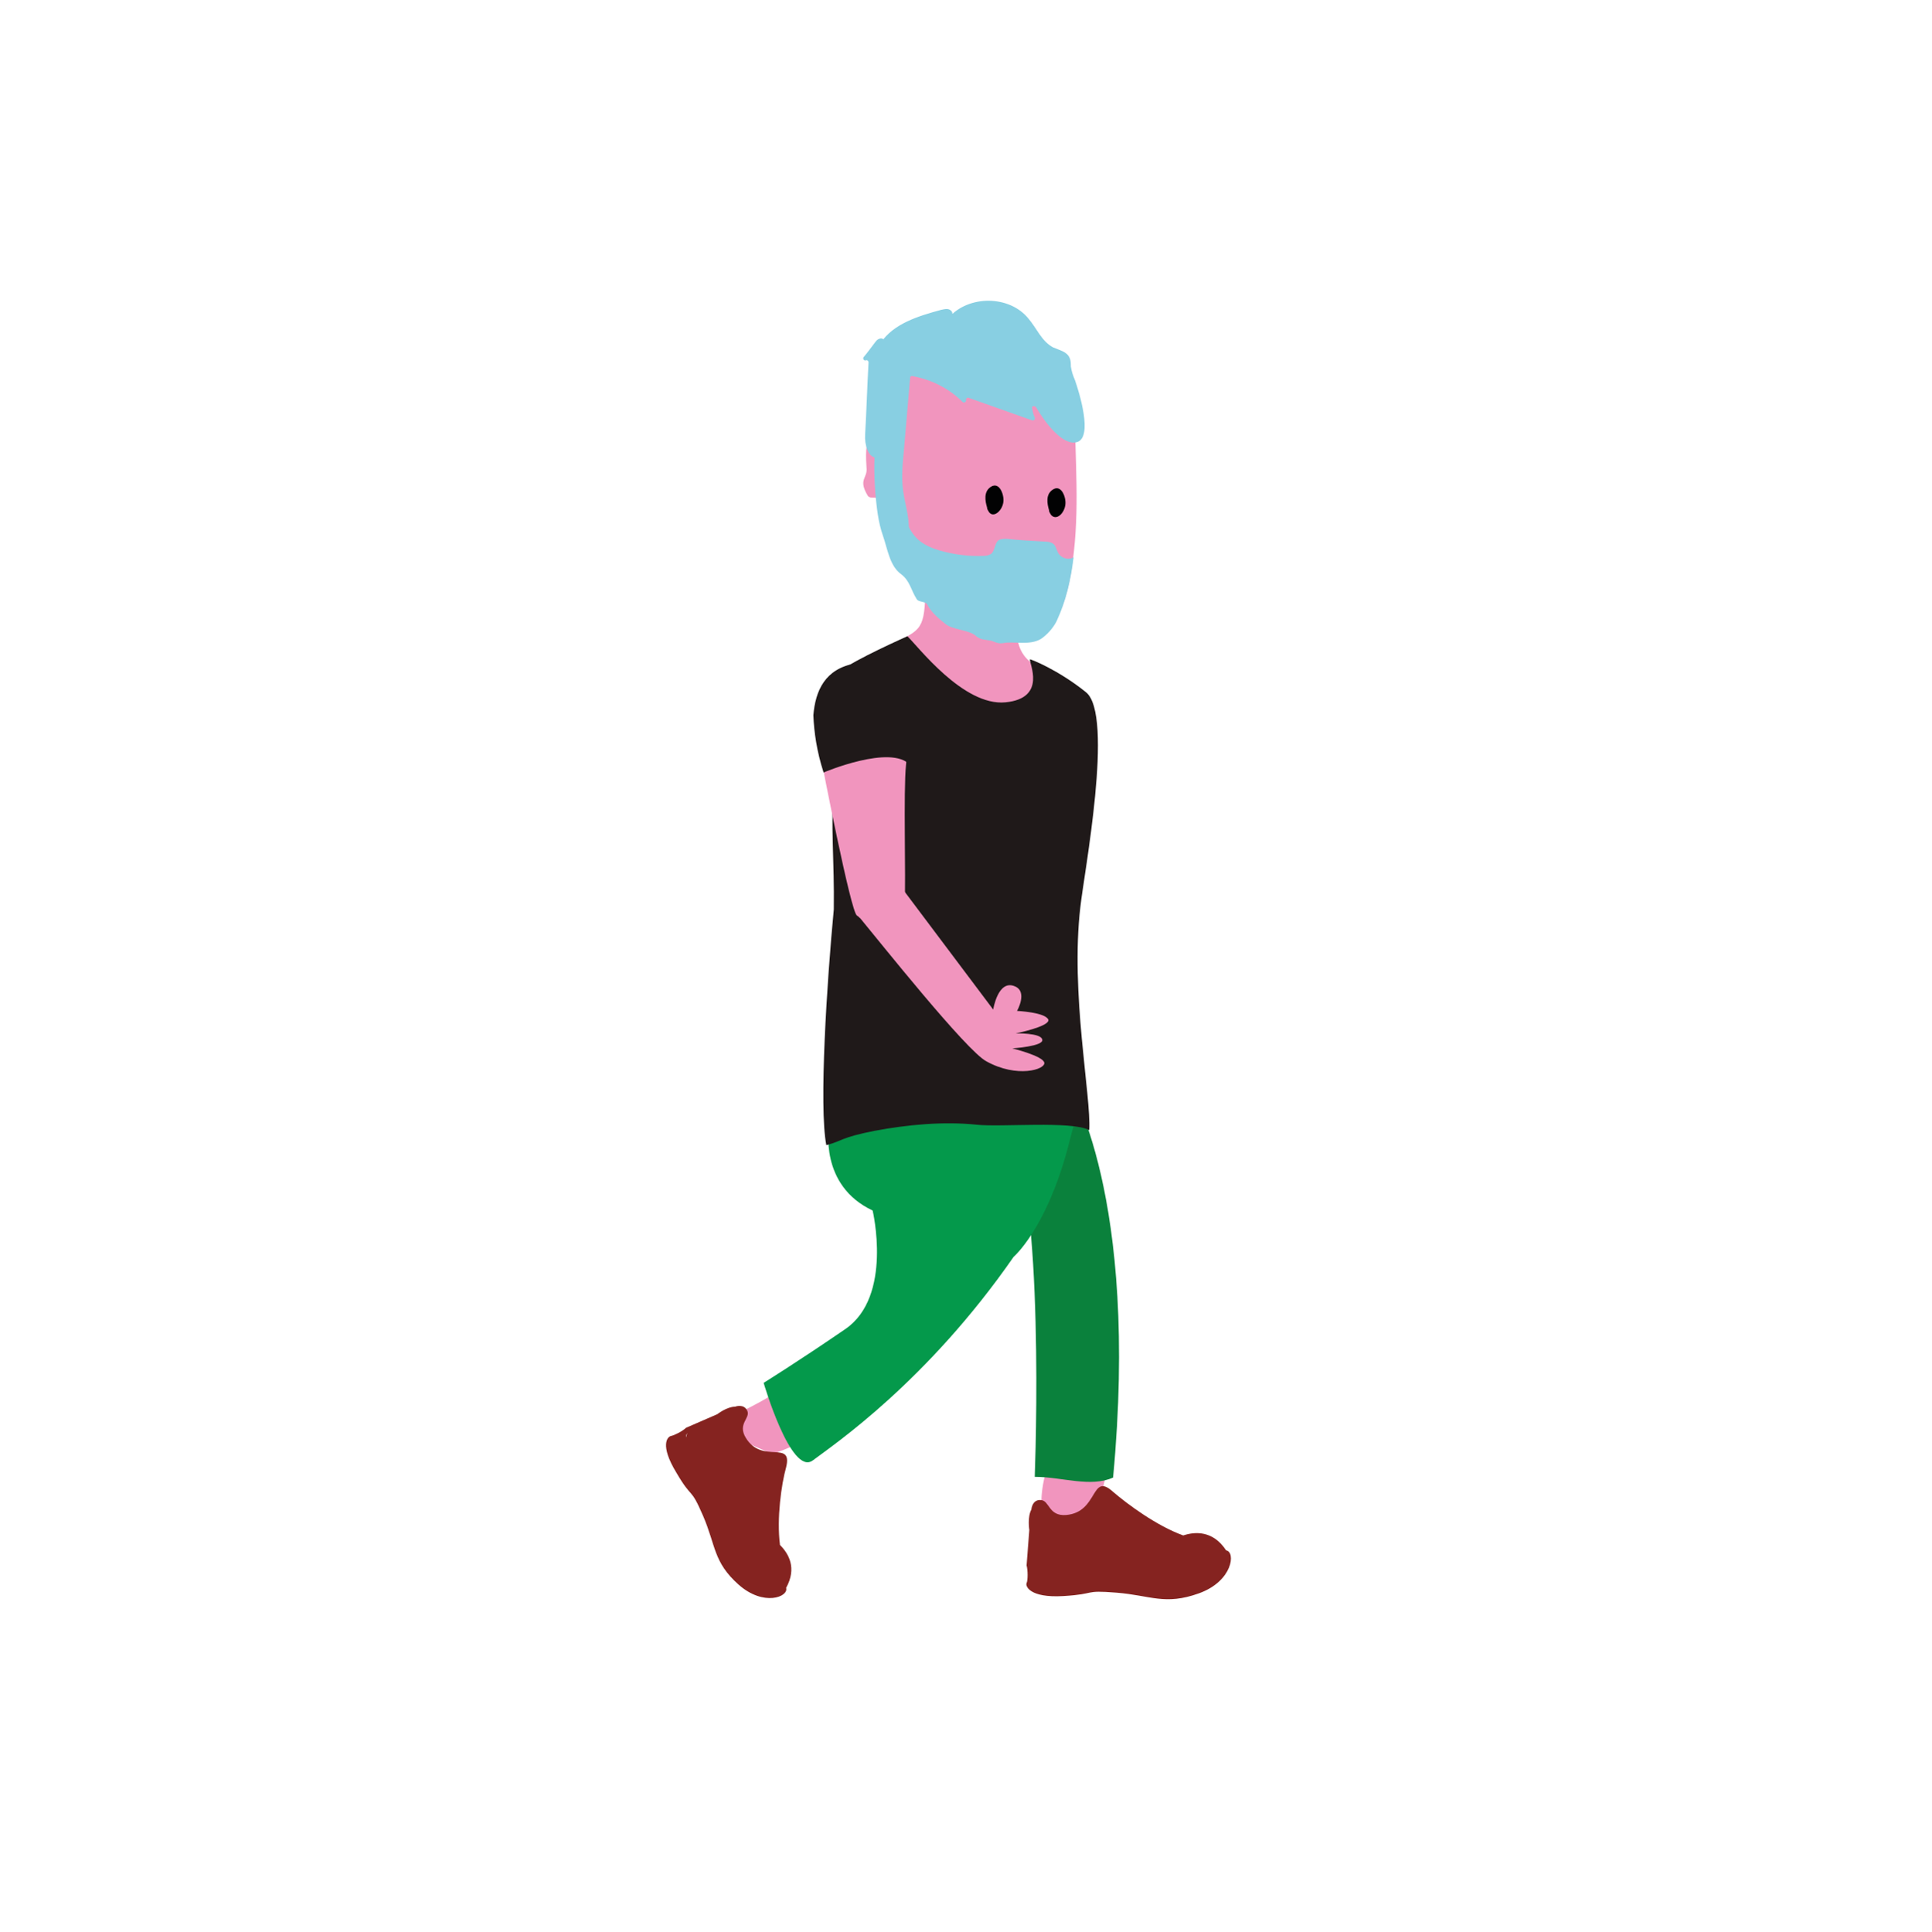
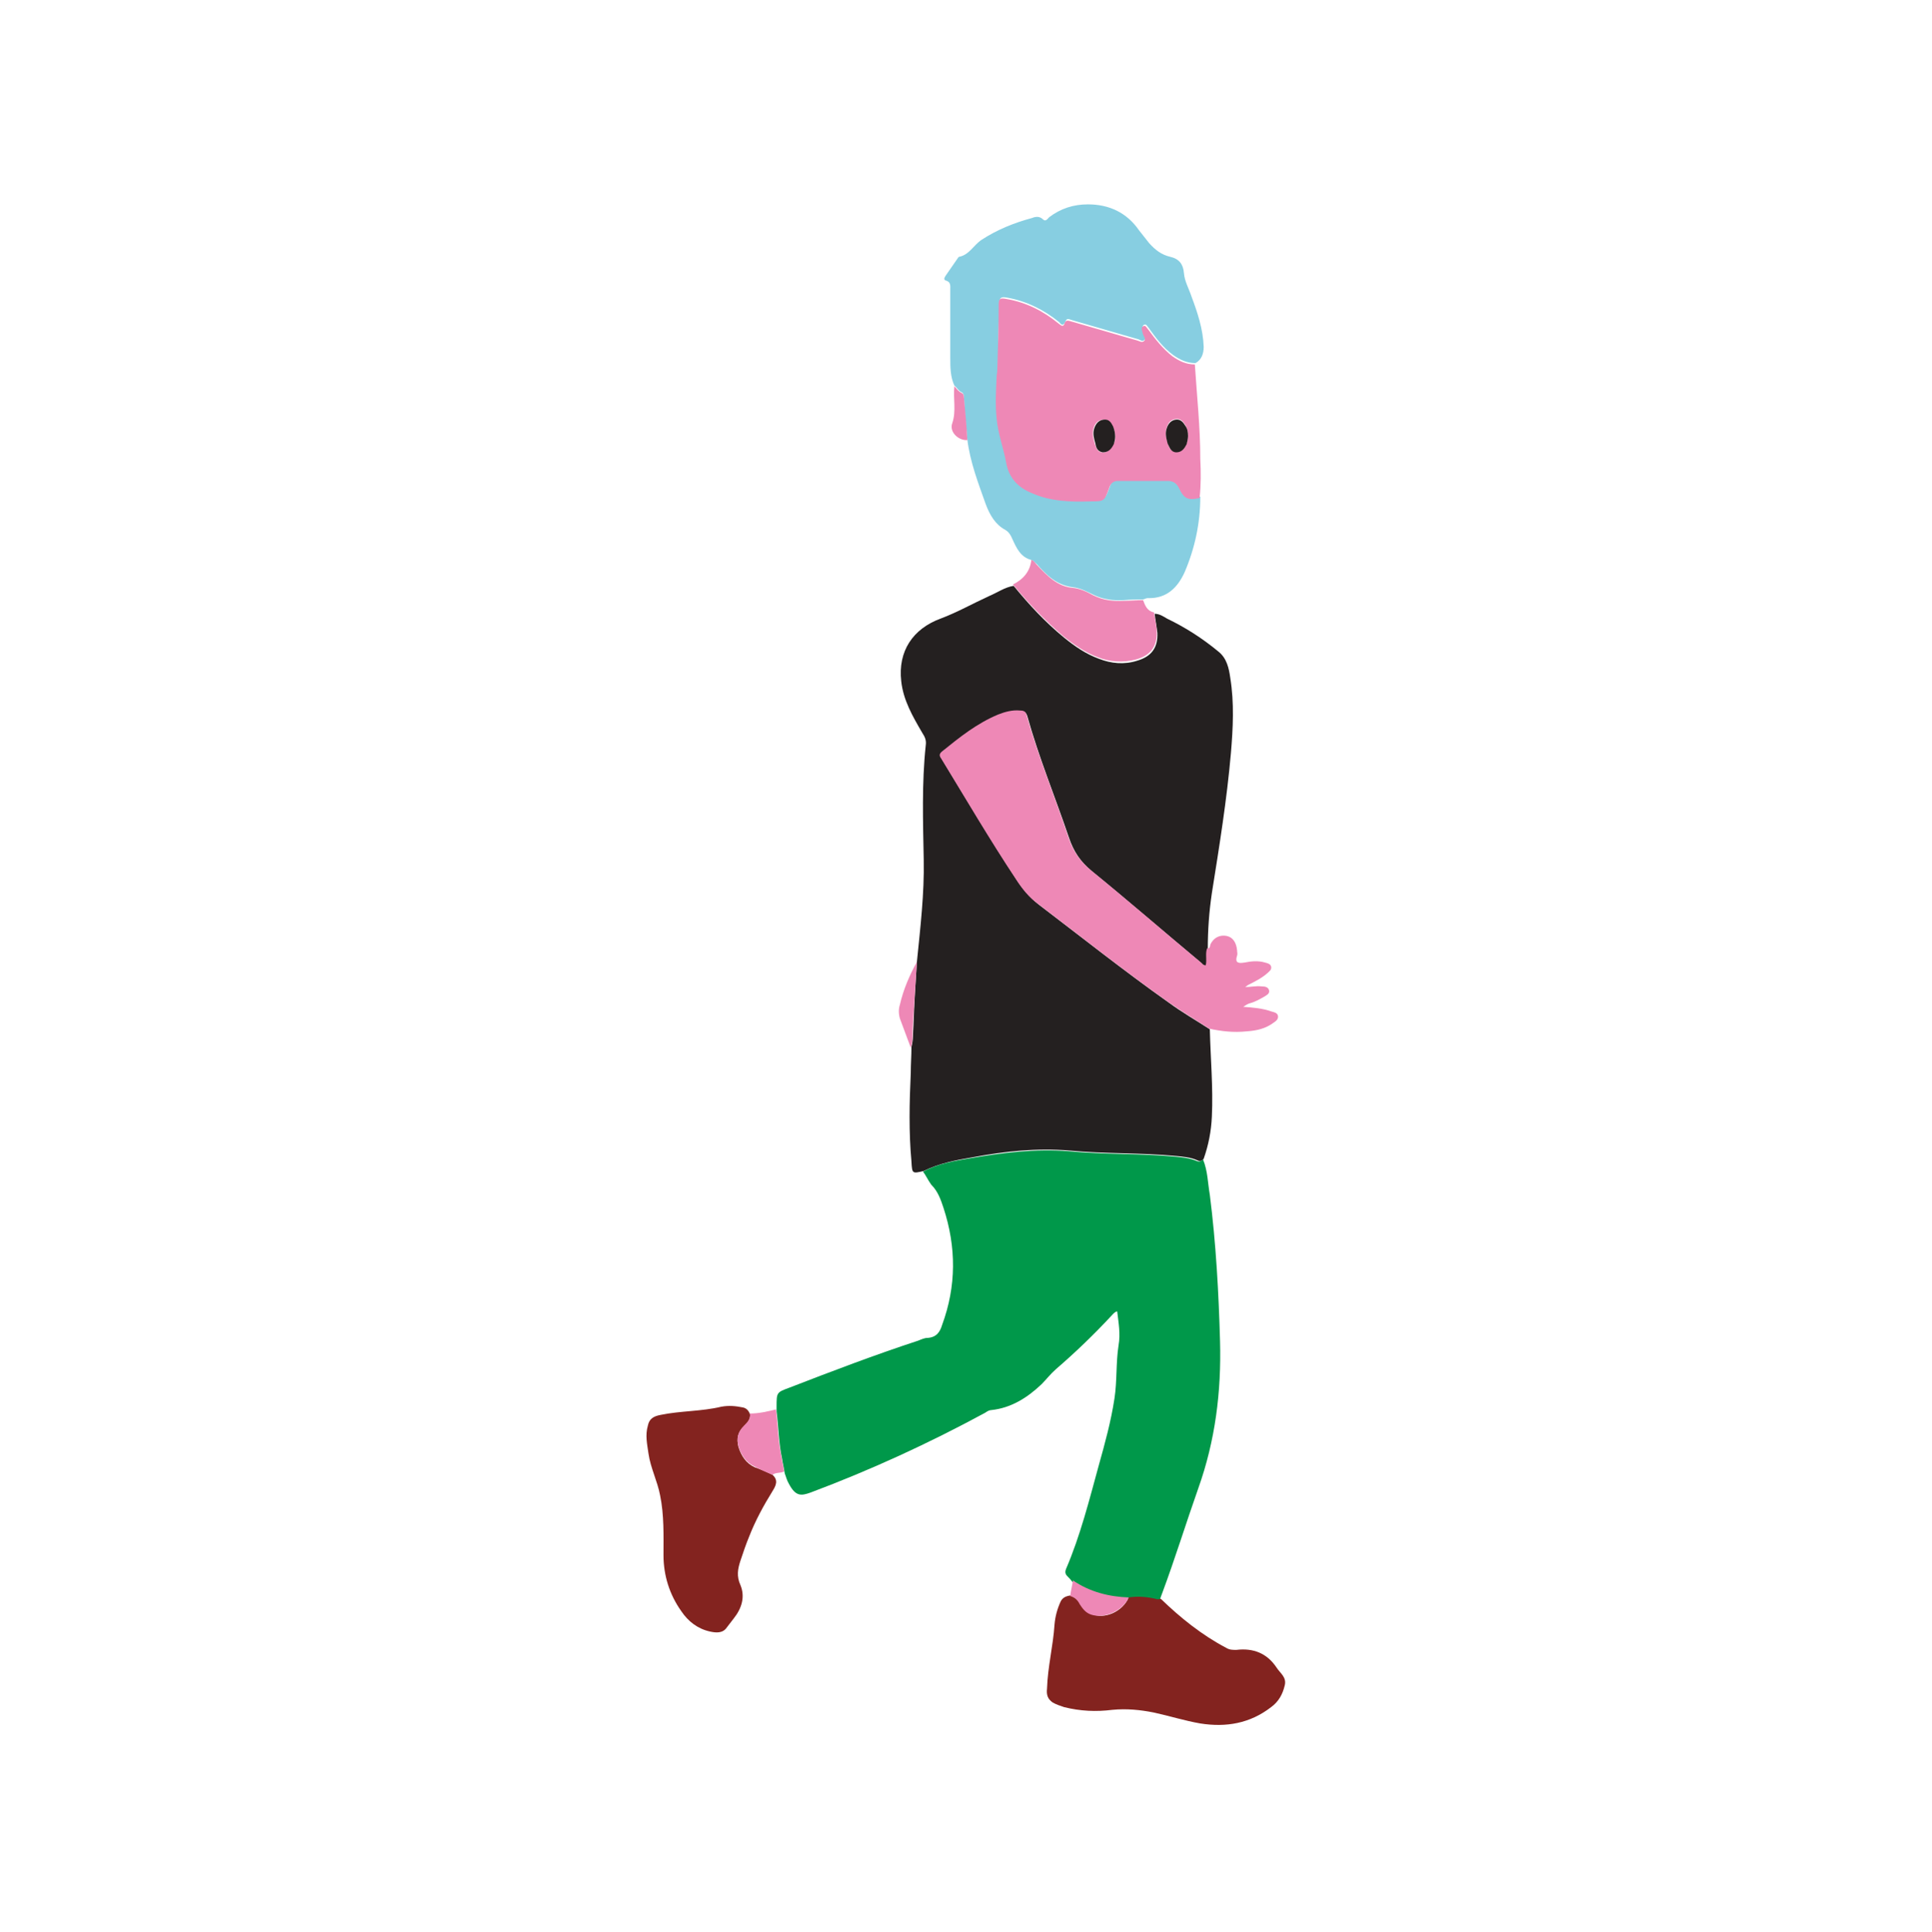
<svg xmlns="http://www.w3.org/2000/svg" version="1.1" id="Capa_1" x="0px" y="0px" viewBox="0 0 283.5 283.5" style="enable-background:new 0 0 283.5 283.5;" xml:space="preserve">
  <style type="text/css">
- 	.st0{fill:#F195BE;}
- 	.st1{fill:#852320;}
- 	.st2{fill:#0A813C;}
- 	.st3{fill:#88CFE2;}
- 	.st4{fill:#020203;}
- 	.st5{fill:#04994B;}
- 	.st6{fill:#1F1919;}
+ 	.st0{fill:#242020;}
+ 	.st1{fill:#00984A;}
+ 	.st2{fill:#87CEE1;}
+ 	.st3{fill:#EE88B6;}
+ 	.st4{fill:#83231F;}
</style>
  <g>
-     <path class="st0" d="M162.9,215.1c-1.5-0.8-3-0.5-5.4-0.2c-1,0.1-2.2,0.3-3.3,1.1c-0.3,0.2-0.5,0.3-0.8,0.6   c-0.4,1.5-0.8,4.3-0.3,5.9c1,3.2,8.6-1.1,9.4-2.5c0.7-1.1-0.9-0.1-0.4-1.7C161.7,218.6,162.5,216.2,162.9,215.1z" />
-     <path class="st1" d="M180,227.6c-1.9-2.9-4.5-2.8-6.3-2.2c-3.9-1.4-8.2-4.6-10.3-6.4c-3.3-3-2.1,3-6.9,3.4   c-2.6,0.2-2.4-2.1-3.7-2.2c-1.3-0.1-1.4,1.4-1.4,1.4c-0.6,1.1-0.3,3-0.3,3l-0.4,5.2c0.2,0.7,0.2,2.2,0,2.6   c-0.2,0.4,0.4,2.2,5.4,1.9s2.8-0.9,7.8-0.5s7.1,1.9,12.1,0.1C181,232.1,181.4,227.8,180,227.6z M151.6,230c0.1,0.2,0.3,0.3,0.4,0.4   C151.9,230.3,151.7,230.2,151.6,230z" />
+     <path class="st0" d="M134.6,141.2c0.5-5,1.1-10,1-15c-0.1-5.6-0.3-11.2,0.3-16.8c0.1-0.7-0.1-1.2-0.5-1.8c-1.4-2.4-2.8-4.8-3.1-7.6   c-0.5-4.4,1.7-7.7,5.8-9.2c2.4-0.9,4.7-2.2,7.1-3.3c1.2-0.5,2.3-1.3,3.6-1.5c2.2,2.7,4.6,5.3,7.4,7.6c1.6,1.3,3.2,2.4,5.1,3.1   c1.8,0.7,3.7,0.9,5.6,0.3c2.1-0.6,3.1-1.9,3-4.1c-0.1-0.9-0.3-1.9-0.4-2.8c0.7,0,1.3,0.4,1.8,0.7c2.7,1.3,5.2,2.9,7.5,4.8   c1.3,1,1.6,2.5,1.8,3.9c0.6,3.7,0.4,7.4,0.1,11c-0.6,6.9-1.7,13.7-2.8,20.6c-0.4,2.7-0.6,5.4-0.6,8.2c-0.3,0.8,0,1.7-0.2,2.5   c-0.4,0-0.5-0.2-0.7-0.4c-5.4-4.5-10.7-9.1-16.1-13.5c-1.7-1.4-2.7-2.9-3.4-5c-2-5.9-4.4-11.7-6.1-17.8c-0.2-0.6-0.5-0.7-1-0.7   c-1.1-0.1-2.2,0.2-3.2,0.6c-3.1,1.2-5.7,3.3-8.2,5.4c-0.5,0.4-0.3,0.7-0.1,1.1c3.6,5.9,7.1,11.8,10.9,17.6c0.9,1.4,2,2.7,3.3,3.7   c6.3,4.8,12.6,9.8,19.1,14.4c1.9,1.4,4,2.6,6,3.9c0.1,4.3,0.5,8.5,0.3,12.8c-0.1,2.2-0.5,4.2-1.2,6.2c-0.3,0.4-0.6,0.4-1,0.2   c-0.9-0.4-2-0.5-3-0.6c-5.2-0.5-10.5-0.3-15.7-0.8c-4.8-0.4-9.5,0.1-14.3,1c-2.4,0.4-4.9,0.9-7.1,2c-1.7,0.4-1.7,0.4-1.8-1.4   c-0.4-4.3-0.3-8.7-0.1-13c0-1.3,0.1-2.5,0.1-3.8c0.3-1.1,0.2-2.1,0.3-3.2C134.2,147.4,134.4,144.3,134.6,141.2z" />
+     <path class="st1" d="M135.5,172c2.2-1.2,4.7-1.6,7.1-2c4.7-0.8,9.5-1.4,14.3-1c5.2,0.5,10.5,0.3,15.7,0.8c1,0.1,2,0.2,3,0.6   c0.4,0.2,0.7,0.1,1-0.2c0.7,1.7,0.7,3.5,1,5.2c0.9,7.1,1.3,14.3,1.5,21.5c0.2,7.4-0.7,14.6-3.2,21.6c-1.8,5.1-3.4,10.3-5.3,15.4   c-0.1,0.3-0.3,0.7-0.3,1c-0.3,0.1-0.5,0-0.8,0c-1.3-0.3-2.6-0.4-3.9-0.2c-2.9-0.1-5.7-0.8-8.2-2.5c-0.2-0.3-0.5-0.6-0.7-0.8   c-0.3-0.3-0.4-0.6-0.2-1.1c2.1-4.9,3.4-10.1,4.8-15.2c0.9-3.2,1.8-6.5,2.3-9.8c0.4-2.6,0.2-5.2,0.6-7.8c0.3-1.7,0-3.3-0.2-5   c-0.4,0.1-0.6,0.4-0.8,0.6c-2.6,2.8-5.3,5.4-8.2,7.9c-0.8,0.7-1.4,1.5-2.1,2.2c-2.1,2-4.5,3.5-7.4,3.8c-0.3,0-0.6,0.2-0.9,0.4   c-8.3,4.5-16.8,8.4-25.6,11.7c-1.4,0.5-2.2,0.6-3.2-1.3c-0.3-0.5-0.4-1-0.6-1.5c-0.1-0.7-0.3-1.5-0.4-2.2c-0.5-2.3-0.5-4.6-0.8-6.9   c0-0.2,0-0.5,0-0.7c0-2.1,0-2.1,1.9-2.8c6.2-2.4,12.5-4.8,18.9-6.9c0.5-0.2,0.9-0.4,1.4-0.4c1.3-0.1,1.8-0.9,2.1-1.9   c2.1-5.7,2.1-11.4,0.2-17.2c-0.4-1.2-0.8-2.4-1.8-3.4C136.2,173.2,135.9,172.5,135.5,172z" />
+     <path class="st2" d="M151.4,82.2c-1.6-0.4-2.2-1.8-2.8-3.1c-0.2-0.5-0.5-1-1-1.3c-1.5-0.8-2.3-2.2-2.9-3.8   c-1.1-3.1-2.3-6.2-2.7-9.5c-0.2-2.1-0.4-4.2-0.5-6.3c0-0.2-0.1-0.5-0.3-0.6c-0.5-0.2-0.7-0.7-1.1-1c-0.6-1.3-0.6-2.7-0.6-4.1   c0-3.3,0-6.7,0-10c0-0.5,0.1-1.1-0.6-1.3c-0.4-0.1-0.3-0.4-0.1-0.7c0.6-0.9,1.2-1.7,1.8-2.6c0.1-0.1,0.1-0.2,0.2-0.2   c1.5-0.3,2.1-1.7,3.3-2.5c2.3-1.5,4.8-2.5,7.4-3.2c0.5-0.2,1.1-0.3,1.6,0.2c0.4,0.4,0.7-0.1,0.9-0.3c1.7-1.3,3.6-1.9,5.7-1.9   c3.1,0,5.7,1.2,7.5,3.8c0.5,0.6,1,1.3,1.5,1.9c0.9,1,1.8,1.7,3.1,2c1.3,0.3,1.9,1.1,2,2.4c0.1,1.2,0.7,2.2,1.1,3.4   c0.9,2.4,1.7,4.8,1.8,7.4c0,1-0.3,1.9-1.2,2.4c-1.3,0-2.3-0.5-3.3-1.2c-1.5-1.1-2.6-2.6-3.6-4c-0.2-0.2-0.3-0.6-0.7-0.4   c-0.3,0.2-0.1,0.5-0.1,0.8c0,0.1,0.1,0.2,0.1,0.4c0.1,0.3,0.4,0.7,0.1,1c-0.3,0.3-0.6,0-0.9-0.1c-3.2-0.9-6.5-1.9-9.7-2.8   c-0.4-0.1-0.8-0.4-1,0.2c-0.3,0.7-0.6,0.5-0.9,0.1c-2.2-1.8-4.8-3.1-7.6-3.6c-1-0.2-1.2,0-1.2,0.9c-0.1,3.2-0.2,6.3-0.2,9.5   c0,0.4-0.1,0.7-0.1,1.1c-0.1,2-0.1,4,0,6c0.2,2.2,1,4.3,1.4,6.5c0.4,2.3,1.8,3.6,3.8,4.5c2.8,1.2,5.7,1.3,8.6,1.2   c2-0.1,2,0,2.7-1.9c0.2-0.7,0.6-1.1,1.3-1.1c2.4,0,4.9,0,7.3,0c0.8,0,1.4,0.4,1.7,1.1c0.7,1.5,1.3,1.8,3,1.4   c0,3.9-0.8,7.6-2.3,11.1c-1,2.2-2.6,3.9-5.4,3.8c-0.2,0-0.4,0.1-0.7,0.2c-0.9,0-1.8,0-2.8,0.1c-1.5,0.1-3.1-0.1-4.5-0.8   c-1-0.5-2-1-3-1.1c-2.4-0.3-3.9-1.8-5.3-3.4C151.9,82.6,151.8,82.3,151.4,82.2z" />
+     <path class="st3" d="M176.1,73.1c-1.7,0.4-2.3,0.1-3-1.4c-0.4-0.8-0.9-1.1-1.7-1.1c-2.4,0-4.9,0-7.3,0c-0.7,0-1.1,0.4-1.3,1.1   c-0.7,1.9-0.7,1.9-2.7,1.9c-3,0.1-5.9,0-8.6-1.2c-2-0.8-3.4-2.2-3.8-4.5c-0.4-2.2-1.2-4.2-1.4-6.5c-0.2-2-0.1-4,0-6   c0-0.4,0.1-0.7,0.1-1.1c0.1-3.2,0.2-6.3,0.2-9.5c0-1,0.2-1.1,1.2-0.9c2.9,0.5,5.4,1.8,7.6,3.6c0.4,0.3,0.7,0.6,0.9-0.1   c0.2-0.5,0.6-0.3,1-0.2c3.2,0.9,6.5,1.9,9.7,2.8c0.3,0.1,0.6,0.3,0.9,0.1c0.4-0.3,0-0.7-0.1-1c0-0.1-0.1-0.2-0.1-0.4   c-0.1-0.3-0.2-0.6,0.1-0.8c0.4-0.2,0.5,0.2,0.7,0.4c1.1,1.5,2.2,2.9,3.6,4c1,0.7,2,1.2,3.3,1.2c0.3,4.6,0.8,9.2,0.8,13.9   C176.3,69.3,176.3,71.2,176.1,73.1z M163.7,64.1c0-0.5-0.1-1.1-0.4-1.5c-0.3-0.6-0.7-1.1-1.4-1c-0.8,0.1-1.2,0.6-1.4,1.4   c-0.2,0.7,0,1.4,0.2,2.1c0.2,0.6,0.4,1.3,1.1,1.3c0.8,0.1,1.2-0.5,1.6-1.2C163.7,64.9,163.7,64.6,163.7,64.1z M174.4,64   c0-0.5-0.1-1.1-0.4-1.6c-0.3-0.5-0.7-1-1.4-0.9c-0.7,0.1-1.1,0.5-1.3,1.2c-0.3,0.8-0.1,1.6,0.1,2.3c0.2,0.6,0.4,1.3,1.3,1.3   c0.8,0,1.2-0.5,1.5-1.2C174.3,64.8,174.4,64.4,174.4,64z" />
+     <path class="st3" d="M177.5,151c-2-1.3-4-2.5-6-3.9c-6.5-4.6-12.8-9.6-19.1-14.4c-1.4-1-2.4-2.3-3.3-3.7   c-3.8-5.7-7.3-11.7-10.9-17.6c-0.3-0.4-0.4-0.7,0.1-1.1c2.6-2.1,5.1-4.1,8.2-5.4c1-0.4,2.1-0.7,3.2-0.6c0.5,0,0.9,0.1,1,0.7   c1.7,6,4.1,11.8,6.1,17.8c0.7,2.1,1.7,3.6,3.4,5c5.4,4.4,10.7,9,16.1,13.5c0.2,0.2,0.3,0.4,0.7,0.4c0.2-0.8-0.1-1.7,0.2-2.5   c0.5,0.1,0.4-0.4,0.5-0.6c0.5-1,1.4-1.4,2.4-1.2c0.9,0.2,1.4,1,1.5,2.1c0,0.3,0.1,0.5,0,0.8c-0.4,1.2,0.4,1.1,1.1,1   c1-0.2,2-0.3,3,0c0.4,0.1,0.8,0.2,0.9,0.6c0.1,0.5-0.3,0.7-0.6,1c-0.8,0.7-1.8,1.2-2.8,1.7c-0.1,0.1-0.3,0.2-0.4,0.3   c0.8,0,1.6-0.2,2.4-0.1c0.5,0,1,0.1,1.1,0.6c0.1,0.5-0.4,0.7-0.7,0.9c-0.7,0.4-1.4,0.8-2.2,1c-0.3,0.1-0.6,0.3-0.9,0.5   c1.4,0.1,2.8,0.2,4.2,0.7c0.4,0.1,0.8,0.2,0.9,0.6c0.1,0.5-0.3,0.8-0.6,1c-1.2,0.9-2.5,1.2-4,1.3   C181.1,151.6,179.3,151.4,177.5,151z" />
+     <path class="st4" d="M165.7,234.5c1.3-0.2,2.6-0.1,3.9,0.2c0.3,0.1,0.5,0.1,0.8,0c2.9,2.8,6,5.3,9.6,7.2c0.5,0.3,0.9,0.3,1.5,0.3   c2.5-0.3,4.5,0.5,5.9,2.6c0.5,0.8,1.5,1.4,1.2,2.6c-0.3,1.3-0.9,2.4-2,3.2c-3.1,2.4-6.6,3-10.4,2.4c-2.3-0.4-4.5-1.1-6.8-1.6   c-2-0.4-4-0.6-6.1-0.4c-2.4,0.3-4.7,0.2-7.1-0.4c-0.6-0.2-1.2-0.4-1.7-0.7c-0.7-0.5-0.9-1.1-0.8-2c0.1-3.2,0.9-6.3,1.1-9.4   c0.1-1.2,0.4-2.3,0.9-3.4c0.3-0.6,0.8-0.8,1.5-0.9c0.7,0.2,1,0.6,1.4,1.2c0.4,0.7,0.8,1.3,1.6,1.5   C162.1,237.8,164.8,236.6,165.7,234.5z" />
+     <path class="st4" d="M113.4,216.5c0.9,0.8,0.5,1.6,0,2.4c-1.3,2.1-2.5,4.3-3.4,6.6c-0.5,1.2-0.9,2.4-1.3,3.6   c-0.4,1.2-0.6,2.3,0,3.6c0.7,1.7,0.2,3.4-1,4.9c-0.3,0.4-0.7,0.9-1,1.3c-0.6,0.9-1.6,0.8-2.5,0.6c-1.8-0.4-3.2-1.5-4.2-3   c-1.7-2.4-2.6-5.2-2.6-8.2c0-2.9,0.1-5.9-0.5-8.8c-0.4-2.1-1.4-4-1.7-6.1c-0.2-1.4-0.5-2.7-0.1-4.1c0.2-1,0.8-1.4,1.9-1.6   c2.9-0.6,6-0.5,8.9-1.2c1.1-0.2,2.1-0.1,3.1,0.1c0.6,0.1,0.9,0.5,1.1,1c0.1,0.8-0.4,1.3-0.9,1.8c-0.9,0.8-1.1,1.8-0.8,3   c0.4,1.3,1.1,2.4,2.4,3C111.7,215.7,112.6,216.1,113.4,216.5z" />
+     <path class="st3" d="M151.4,82.2c0.4,0.1,0.5,0.4,0.8,0.7c1.5,1.6,3,3.2,5.3,3.4c1.1,0.1,2.1,0.6,3,1.1c1.4,0.7,2.9,0.9,4.5,0.8   c0.9,0,1.8-0.1,2.8-0.1c0.3,0.8,0.6,1.6,1.6,1.8c0.1,0.9,0.4,1.9,0.4,2.8c0.1,2.2-0.9,3.5-3,4.1c-1.9,0.5-3.8,0.4-5.6-0.3   c-1.9-0.7-3.6-1.9-5.1-3.1c-2.7-2.3-5.1-4.8-7.4-7.6C150.1,85.1,151.2,84,151.4,82.2z" />
+     <path class="st3" d="M113.4,216.5c-0.9-0.4-1.7-0.7-2.6-1.2c-1.3-0.6-2-1.7-2.4-3c-0.3-1.1-0.1-2.1,0.8-3c0.5-0.5,1-1,0.9-1.8   c1.3,0,2.6-0.3,3.8-0.6c0.3,2.3,0.3,4.6,0.8,6.9c0.1,0.7,0.3,1.5,0.4,2.2C114.6,216.3,113.9,216.1,113.4,216.5z" />
+     <path class="st3" d="M165.7,234.5c-0.9,2-3.6,3.2-5.6,2.5c-0.8-0.3-1.2-0.9-1.6-1.5c-0.3-0.6-0.7-1-1.4-1.2   c0.1-0.8,0.3-1.5,0.4-2.3C160,233.7,162.8,234.4,165.7,234.5z" />
+     <path class="st3" d="M134.6,141.2c-0.2,3.1-0.4,6.3-0.6,9.4c-0.1,1.1,0.1,2.2-0.3,3.2c-0.5-1.4-1.1-2.9-1.6-4.3   c-0.2-0.7-0.2-1.4,0-2C132.6,145.3,133.5,143.2,134.6,141.2z" />
+     <path class="st3" d="M140.1,56.7c0.3,0.3,0.6,0.8,1.1,1c0.2,0.1,0.3,0.3,0.3,0.6c0.2,2.1,0.4,4.2,0.5,6.3c-1.3,0.1-2.7-1.2-2.2-2.5   C140.4,60.3,139.9,58.5,140.1,56.7z" />
+     <path class="st0" d="M163.7,64.1c0,0.4-0.1,0.8-0.2,1.1c-0.3,0.6-0.7,1.2-1.6,1.2c-0.8-0.1-1-0.7-1.1-1.3c-0.2-0.7-0.4-1.4-0.2-2.1   c0.2-0.7,0.6-1.3,1.4-1.4c0.8-0.1,1.1,0.4,1.4,1C163.6,63.1,163.7,63.6,163.7,64.1z" />
+     <path class="st0" d="M174.4,64c0,0.4-0.1,0.8-0.2,1.2c-0.3,0.6-0.7,1.2-1.5,1.2c-0.8,0-1-0.7-1.3-1.3c-0.2-0.8-0.4-1.5-0.1-2.3   c0.2-0.6,0.6-1.1,1.3-1.2c0.7-0.1,1.1,0.4,1.4,0.9C174.3,62.9,174.4,63.4,174.4,64z" />
  </g>
-   <path class="st2" d="M151.9,216.8c4,0,8.2,1.6,11.5,0.1c3.9-41.6-6.5-57.7-6.5-57.7l-9.7,4.5C153.1,170.7,152.2,208.6,151.9,216.8z" />
-   <path class="st0" d="M121.9,208.9c-1-0.5-1.2,0.6-1.8,0.1c-1.9-1.7-3.2-3.2-4.4-5.3h-0.1c-0.1,0-0.2-0.1-0.3-0.2  c-5.2,3.6-10.7,5.5-10.7,5.5s3.3,2.3,8.8,4.4C113.3,213.5,118.6,211.8,121.9,208.9z" />
-   <path class="st0" d="M149.9,87.9c0.5-3.2,2.4-6.2,2.4-9.3c-1.4,0.6-2.6,1.9-3.7,2.8c-1.7,1.4-3.4,2.7-5.2,4.1  c-1.7,1.4-0.4-3.2-2.2-2c-1.1,0.7-4-1.9-5.2-1.3c-0.3,8.5,0.1,9.7-3,11.3c-0.9,2.8-4.4,7.4-5.6,10.1c5.1,3,26.3,8.4,26.9-4.8  C147.9,96.6,149.2,92.3,149.9,87.9z" />
-   <path class="st0" d="M127.2,68.6c-0.4-5.9,1.2-3.3,1.5-6.6c0.2-2.5,0.7-7.7,2.9-9c2.2-1.2,4.7-1.7,7.3-1.8c4.2-0.2,8.5,0.4,12.5,2  c2.3,0.9,4.7,2.4,5.7,4.7c0.7,1.5,0.7,3.1,0.7,4.7c0.2,8,0.7,14.8-0.8,22.7c-0.4,1.9-1.3,5.2-2.7,6.6c-1.9,1.9-4.9,2-7.6,2  c-1.5-0.8-2.8-2.1-4.1-3.2c-1.8-1.5-3.4-3.2-5-4.8c-1.6-1.6-3.2-3.1-4.8-4.7c-0.7-0.8-1.6-1.6-2.5-2.1c0-0.3,0.1-0.5,0.2-0.8  c-1-0.1-1.4-1.3-1.4-2.2c0-1,0.3-2-0.2-2.8c-0.3-0.5-1.1,0-1.5-0.5C125.9,70.3,127.4,70.3,127.2,68.6z" />
-   <path class="st3" d="M151.5,59.9c0.1,0.5,0.2,1,0.4,1.4c0.1,0.2-0.1,0.5-0.4,0.4c-3.1-1.1-6.2-2.2-9.3-3.3c-0.2-0.1-0.4,0.1-0.4,0.3  l0,0c0.1,0.3-0.3,0.5-0.5,0.3c-2-2-4.6-3.3-7.4-3.8c-0.2,0-0.3,0.1-0.3,0.3c-0.3,3.5-0.6,7-0.9,10.5c-0.2,2.1-0.4,4.1-0.1,6.2  c0.3,2.1,1.1,4.3,0.7,6.4c0,0.1-0.1,0.2-0.2,0.2c-1.5,0.5-2.7-1.4-3.1-3c-0.6-2.7-1-5.5-1-8.3c0-0.2-0.1-0.3-0.3-0.3  c-1.3,0-1.8-2-1.7-3.4c0.2-3.5,0.3-7.1,0.5-10.6c0-0.2-0.2-0.4-0.4-0.3l0,0c-0.3,0.1-0.5-0.3-0.3-0.5c0.6-0.7,1-1.3,1.7-2.2  c0.2-0.3,0.6-0.6,1-0.5s0.1,0.9-0.2,0.6c1.9-2.8,5.5-3.9,8.8-4.8c0.5-0.1,1.1-0.3,1.5,0.1c0.4,0.3,0.2,1.2-0.3,1  c2.9-3.3,8.9-3.3,11.7,0.2c1.2,1.4,1.9,3.3,3.6,4.2c0.9,0.4,2,0.6,2.4,1.5c0.2,0.4,0.2,0.9,0.2,1.3c0.1,0.7,0.3,1.3,0.6,2  c0.6,1.7,2.7,8.4,0.3,9.1c-2.1,0.6-4.7-2.9-6-5.1C151.9,59.5,151.4,59.6,151.5,59.9z" />
-   <path class="st3" d="M128.5,72.4c0.2,2.1,0.4,4.2,1.1,6.2s1,4.5,2.7,5.7c1.3,1,1.4,2.3,2.3,3.7c0.3,0.4,1.3,0.3,1.5,0.7  c0.6,1.2,1.7,2.1,2.7,2.9c0.9,0.8,3.5,0.9,4.4,1.7c0.2,0.2,0.4,0.3,0.6,0.4c0.6,0.3,1.5,0.2,2.1,0.5c0.5,0.2,0.9,0.3,1.4,0.2  c1.5-0.3,3.8,0.4,5.5-0.6c0.9-0.6,1.8-1.6,2.3-2.6c1.4-3,2.1-6.1,2.5-9.4c-0.8,0.5-1.9,0.1-2.3-0.7c-0.2-0.4-0.3-0.9-0.6-1.2  c-0.3-0.3-0.9-0.4-1.3-0.4c-1.9-0.1-3.7-0.2-5.6-0.4c-0.4,0-0.9,0-1.2,0.2c-0.6,0.4-0.5,1.5-1.1,2c-0.3,0.2-0.7,0.3-1.1,0.3  c-2.2,0.1-4.4-0.2-6.5-0.8c-1-0.3-2-0.7-2.9-1.4c-1.7-1.4-2.3-3.6-2.7-5.7c-0.7-3.8-1-7.8-0.7-11.7c0-0.7-0.3-3-1.6-2  c-0.6,0.5-1,2.8-1.2,3.6C128.2,66.5,128.3,69.5,128.5,72.4z" />
-   <path class="st4" d="M145.2,75.2c-0.1-0.2-0.3-0.4-0.3-0.7c-0.3-1-0.5-2.3,0.5-3c1.3-0.9,2,1.1,1.9,2.1  C147.2,74.9,145.9,76.1,145.2,75.2z" />
-   <path class="st4" d="M154.3,75.6c-0.1-0.2-0.3-0.4-0.3-0.7c-0.3-1-0.5-2.3,0.5-3c1.3-0.9,2,1.1,1.9,2.1  C156.3,75.3,155.1,76.5,154.3,75.6z" />
-   <path class="st1" d="M115.4,233.1c1.6-2.9,0.4-5-0.9-6.3c-0.5-3.9,0.2-8.9,0.9-11.4c1-4.1-3.5-0.4-5.9-4.3c-1.3-2.1,0.7-2.9,0.2-4  s-1.8-0.6-1.8-0.6c-1.2,0-2.6,1.1-2.6,1.1l-4.6,2c-0.5,0.5-1.7,1.1-2.2,1.2c-0.5,0.1-1.7,1.3,0.8,5.4c2.4,4.1,2,1.9,3.9,6.3  c1.9,4.4,1.5,6.8,5.2,10.1C112.1,235.9,115.8,234.4,115.4,233.1z M100.9,210.4c-0.1,0.2-0.1,0.4-0.2,0.6  C100.7,210.7,100.8,210.5,100.9,210.4z" />
-   <path class="st5" d="M128.1,177.7c0,0,3,12.6-4,17.4s-12,7.9-12,7.9s4,13.7,7.2,11.4c3.2-2.4,16.8-11.6,29.5-29.9  c0,0,4.7-4,7.9-15.8c3.1-11.8,1.4-5.6,1.4-5.6l-36.4,2.3C121.7,165.4,120.2,174,128.1,177.7z" />
-   <path class="st6" d="M159.4,101.6c-4.1-3.3-8.2-4.9-8.2-4.8c-0.2,0.4,2.6,5.7-3.6,6.3c-6.2,0.6-12.9-8.3-14.4-9.7c0,0-8.1,3.6-9.6,5  c-2.9,5.8-0.7,10.6-1.2,16.9c-0.5,5.7,0.1,11.1,0,18.2c-1,10.5-2.2,28.9-1.1,34.6c2.4-0.6,2-1.1,7.1-2.1c4.8-0.9,10.1-1.4,14.9-0.9  c3.6,0.4,14-0.6,16.6,0.8c0.3-5-2.8-20.1-1.3-32.8C159.1,128.4,163.6,104.9,159.4,101.6z" />
-   <path class="st0" d="M120.5,110.8l0.1,0.9c0,0,4.3,22.3,5.2,22.7c1.8,1.4,2.5,1,4.5,0.2c0.5-0.2,2-1.3,2.5-1.7  c0.2-4.2-0.2-16.7,0.2-20.6C133.8,106.7,120.5,110.8,120.5,110.8z" />
-   <path class="st0" d="M149.3,148.4c0,0,1.6-2.8-0.3-3.6c-2.5-1.1-3.2,3.4-3.2,3.4l-13.9-18.5c-2.3-1.1-5.6,2.2-5.8,4.9  c0,0,0,0.1,0.1,0.1c2.9,3.5,15.7,19.6,18.6,21.1c4.5,2.5,8.7,1.2,8.5,0.2s-4.7-2.1-4.7-2.1s4.7-0.3,4.4-1.3c-0.2-1-3.9-0.9-3.9-0.9  s5-1,4.8-2C153.5,148.6,149.3,148.4,149.3,148.4z" />
-   <path class="st6" d="M125.5,97.4c-4.4,0.8-5.8,4-6.1,7.6c0.1,2.5,0.5,5.3,1.5,8.4c0,0,9.9-4.2,12.7-1.1c1.5,1.7,1.8-4.7,0.1-11  C131.9,98.7,128.7,96.9,125.5,97.4z" />
</svg>
